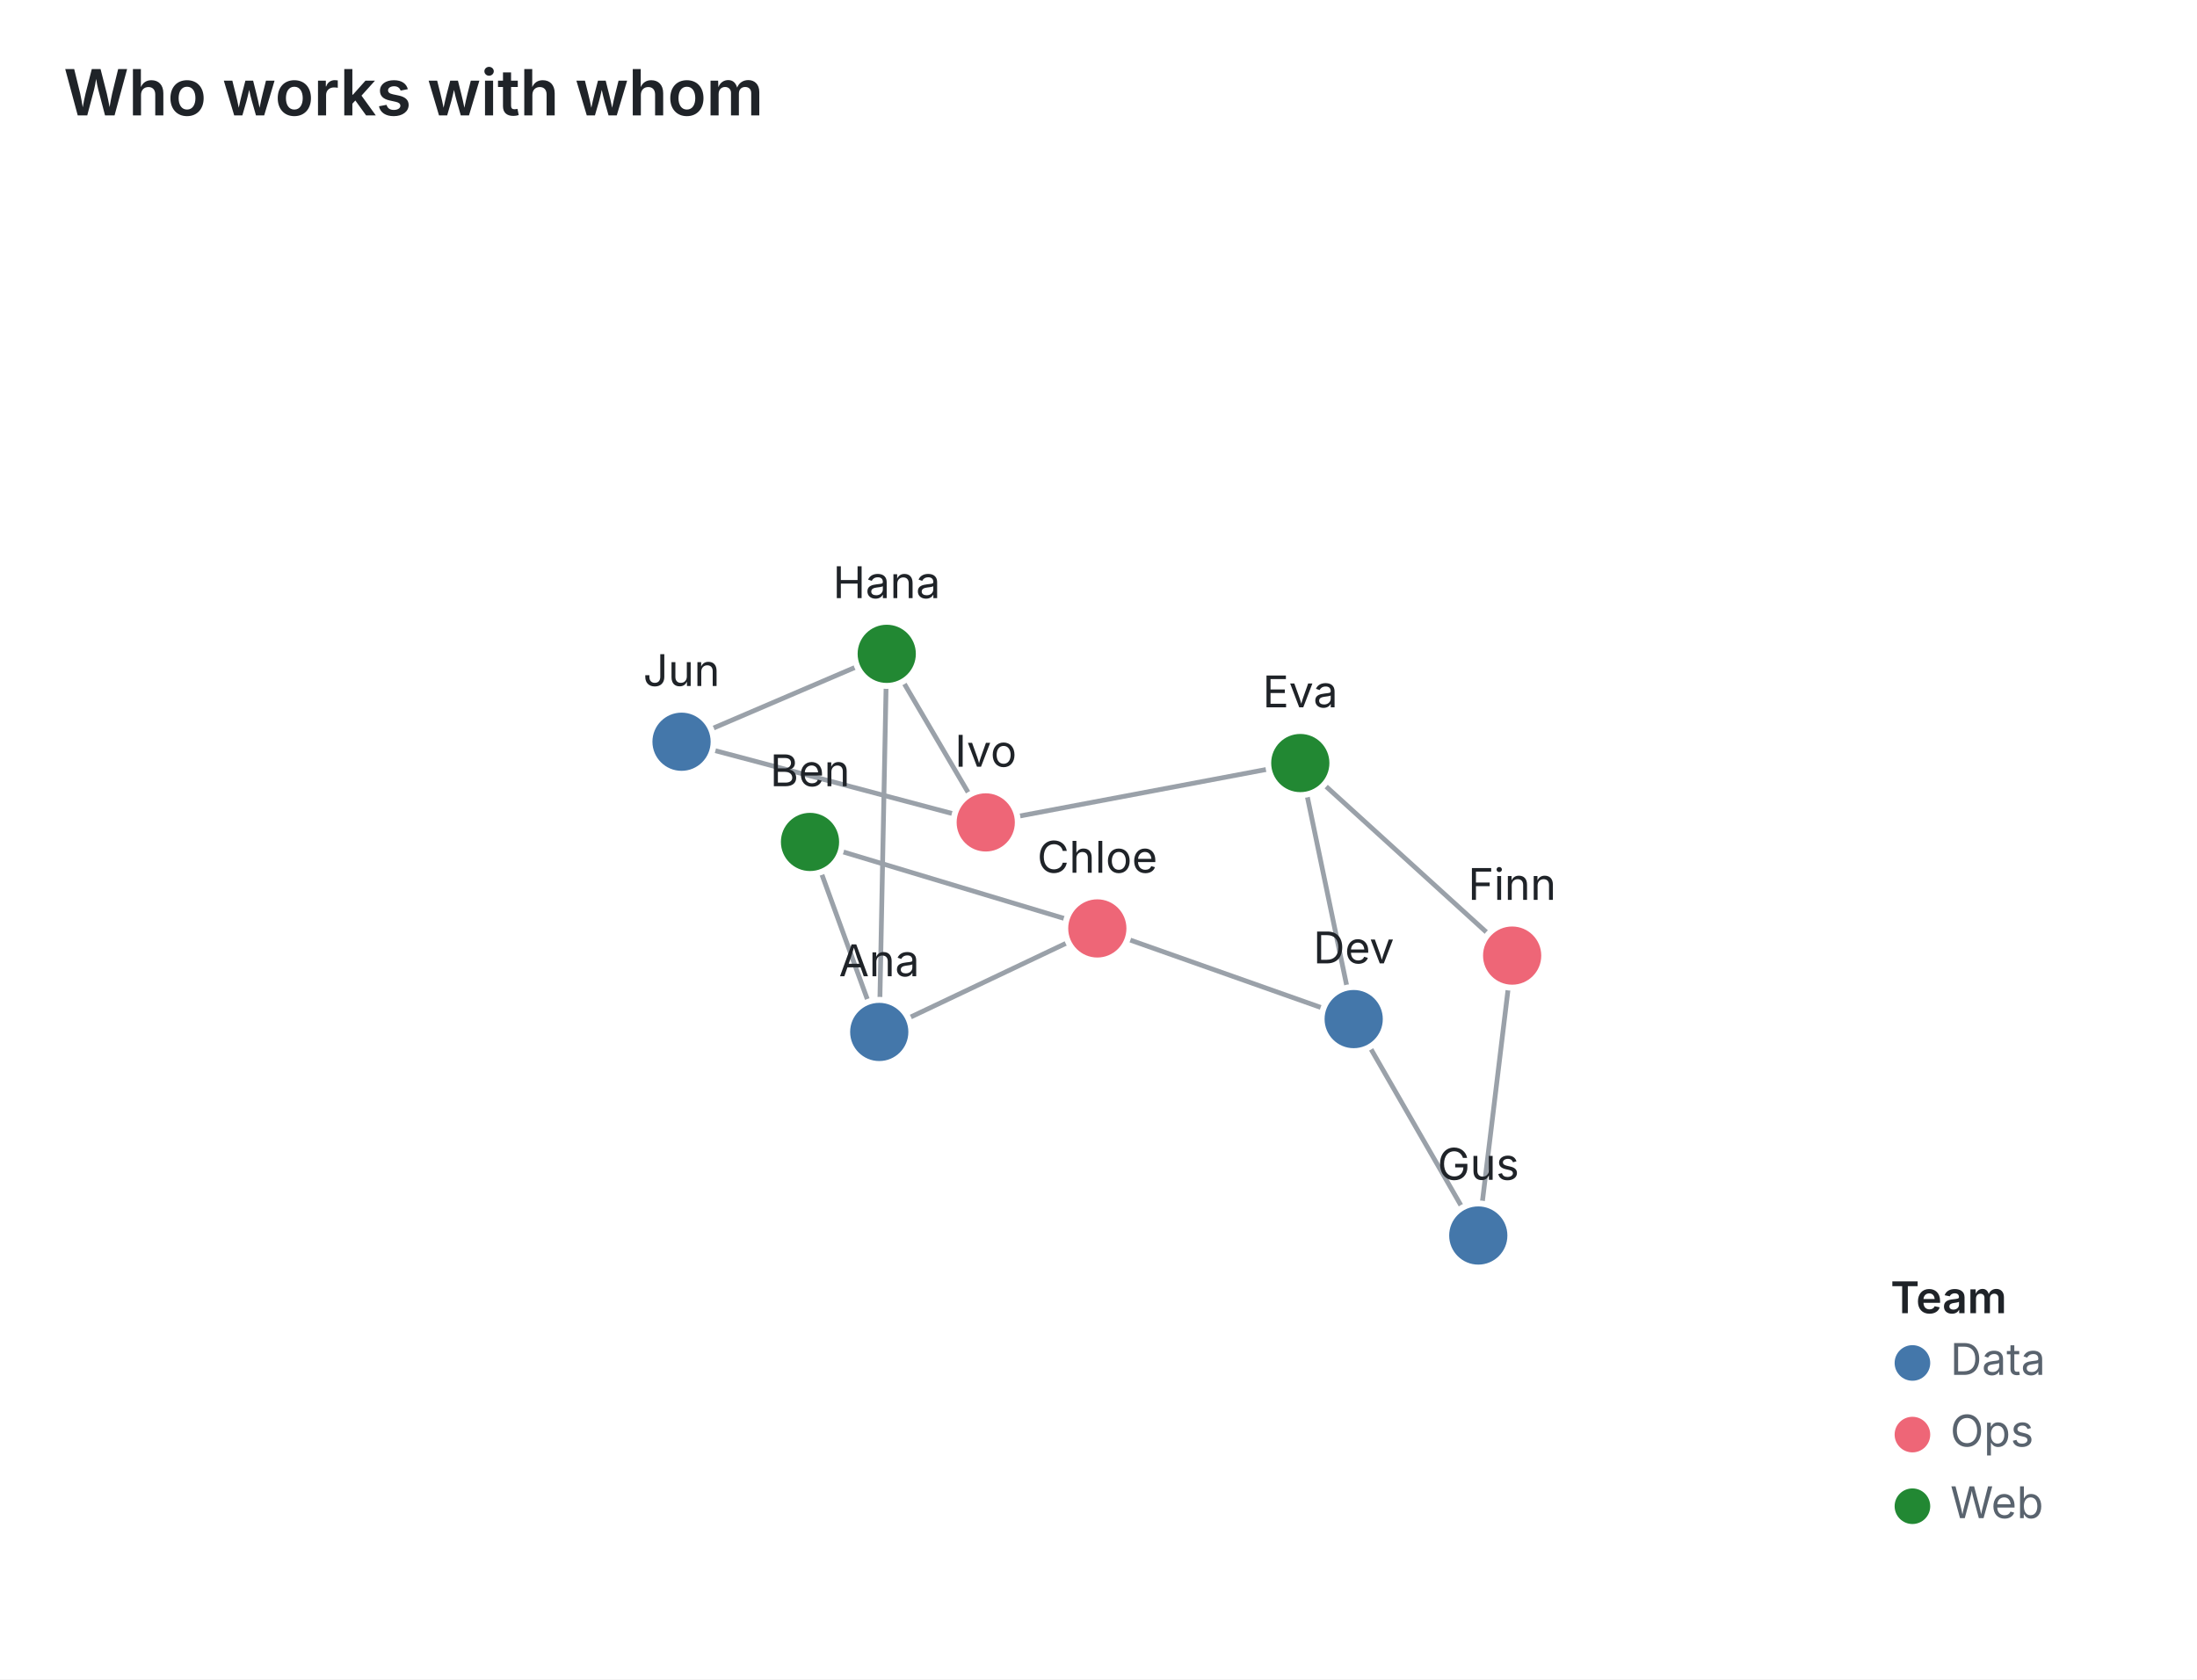
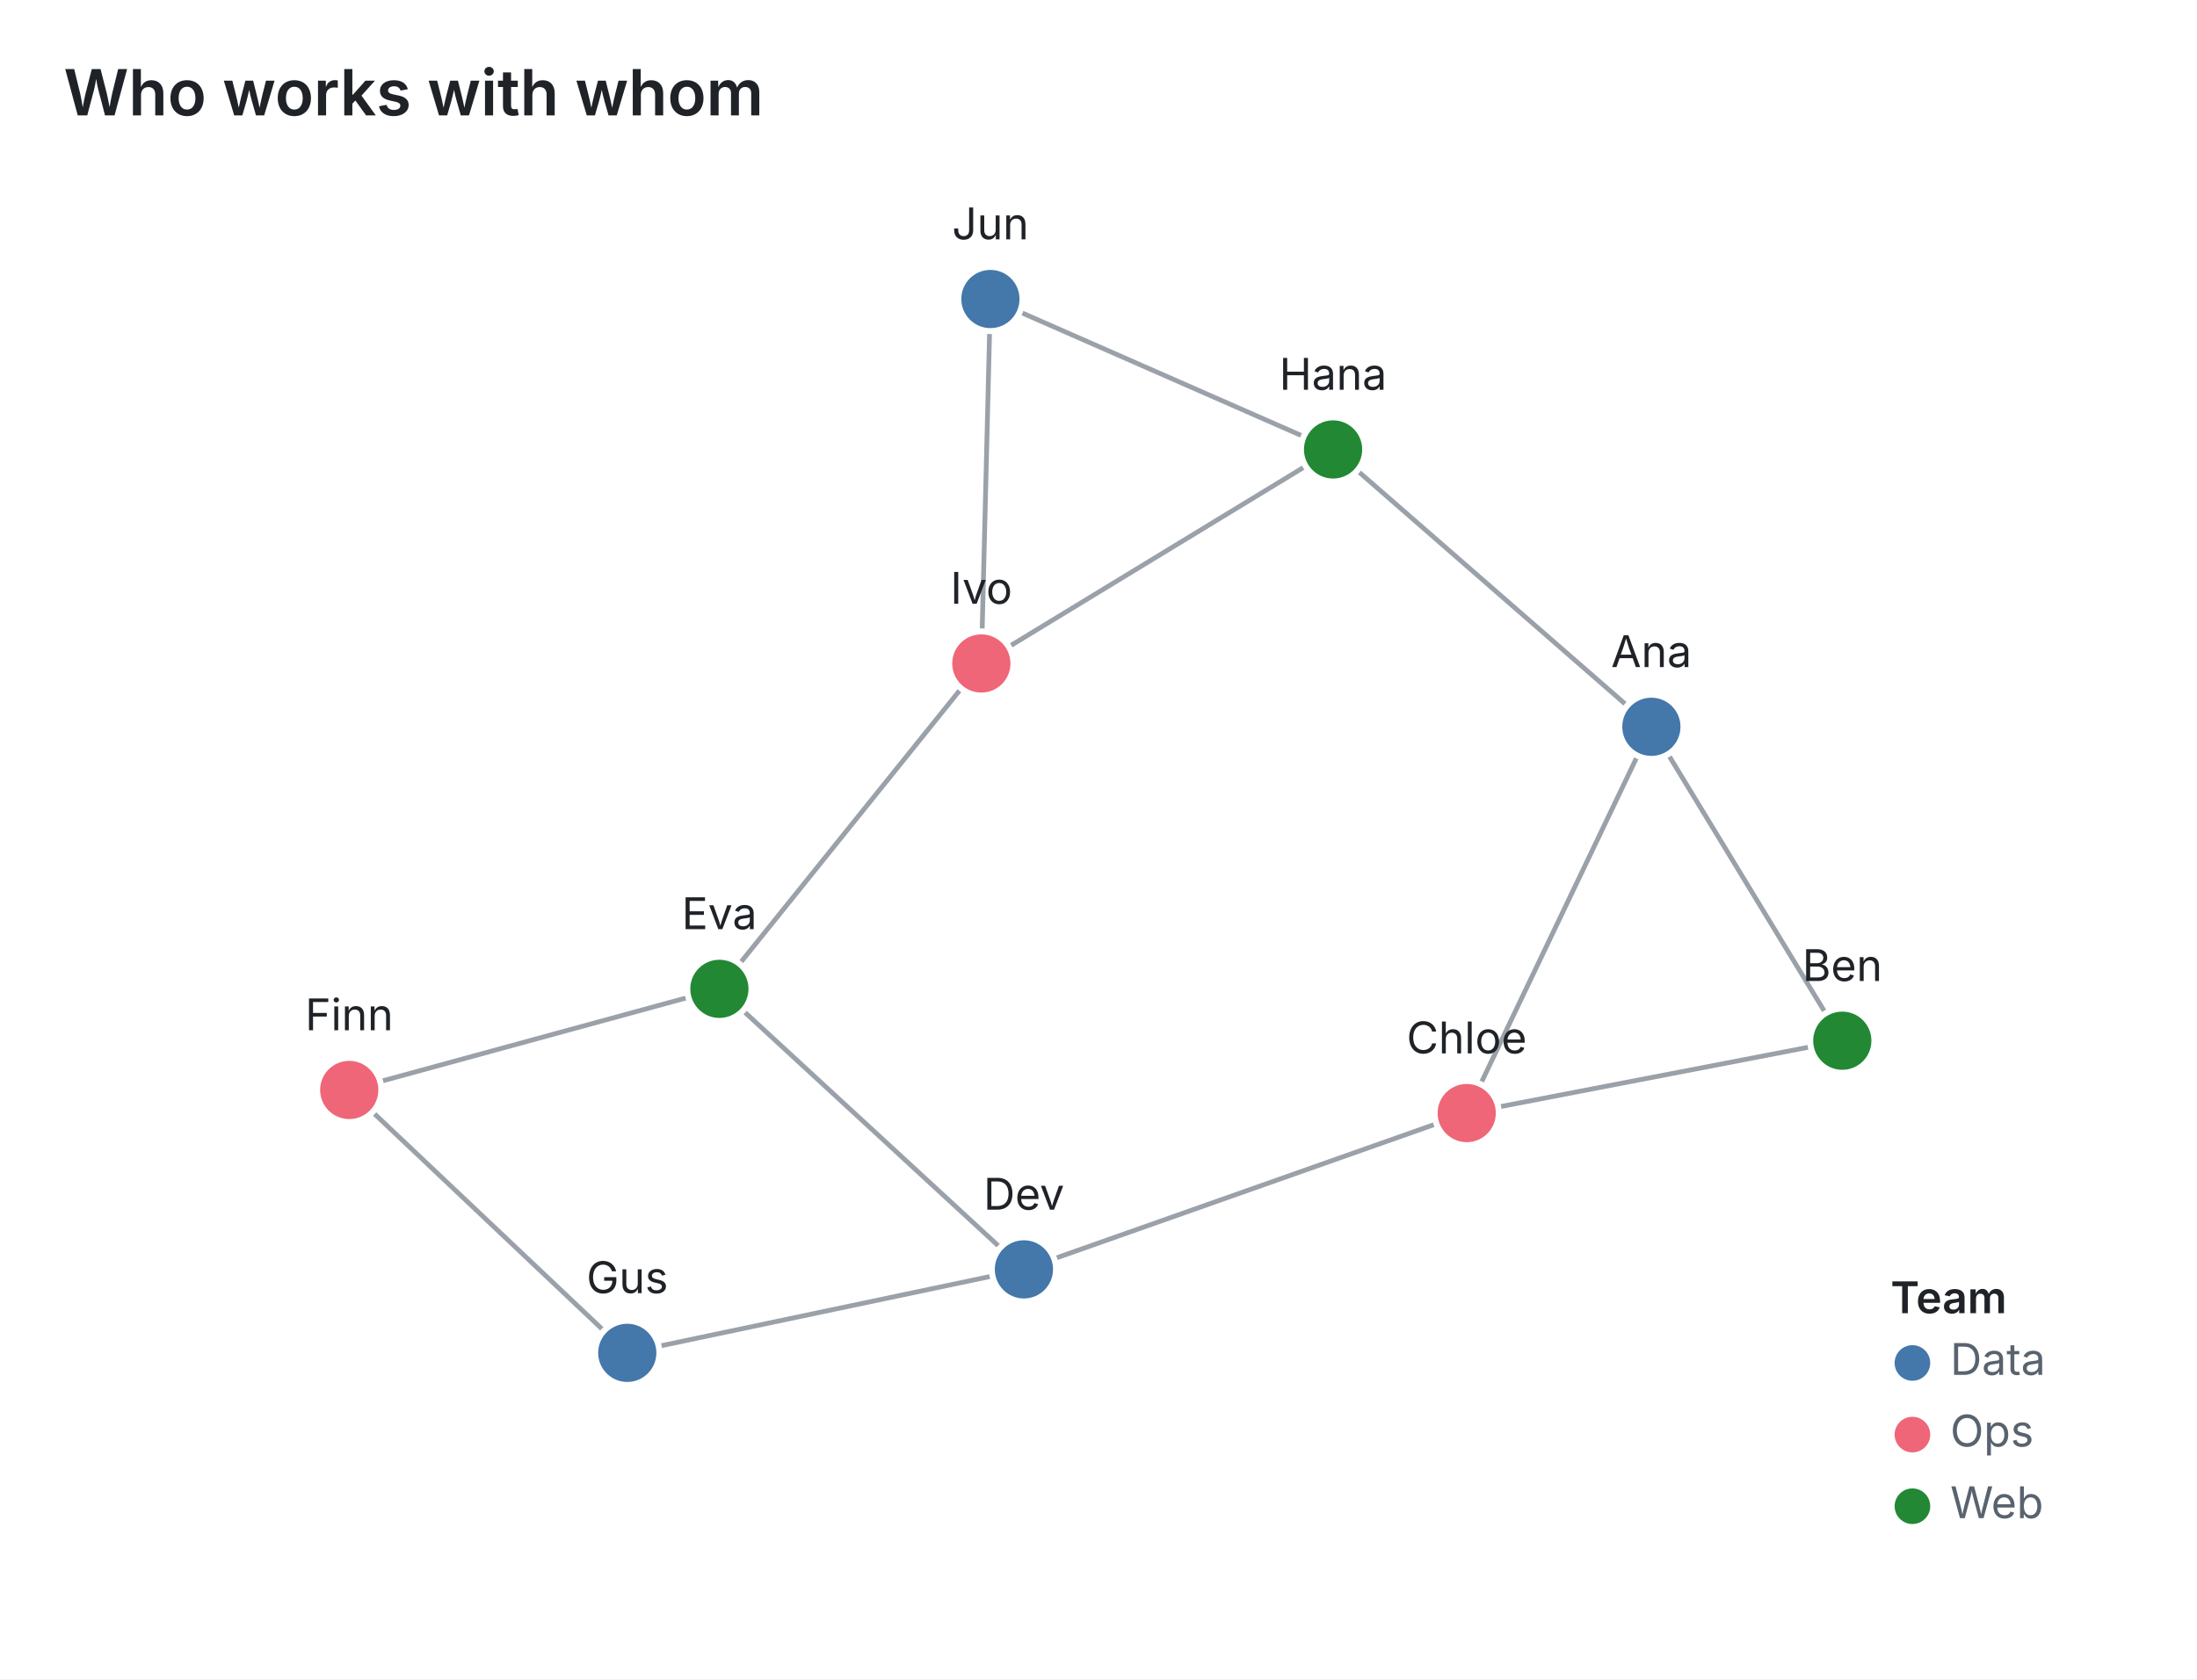
- <svg xmlns="http://www.w3.org/2000/svg" role="img" aria-labelledby="c45a68d7b-0 c45a68d7b-1" version="1.1" class="marks" width="552" height="422" viewBox="0 0 552 422">
+ <svg xmlns="http://www.w3.org/2000/svg" role="img" aria-labelledby="cc5fff810-0 cc5fff810-1" version="1.1" class="marks" width="552" height="422" viewBox="0 0 552 422">
  <rect width="552" height="422" fill="#FFFFFF" />
  <g fill="none" stroke-miterlimit="4" transform="translate(16,46)">
    <g class="mark-group role-frame root" role="graphics-object" aria-roledescription="group mark container">
      <g transform="translate(0,0)">
        <path class="background" aria-hidden="true" d="M0,0h520v360h-520Z" />
        <g>
          <g class="mark-path role-mark" role="graphics-symbol" aria-roledescription="path mark container" pointer-events="none">
-             <path transform="translate(0,0)" d="M204.912,213.32L187.516,165.572" stroke="#9AA1A9" stroke-width="1.2" />
-             <path transform="translate(0,0)" d="M204.912,213.32L259.703,187.306" stroke="#9AA1A9" stroke-width="1.2" />
-             <path transform="translate(0,0)" d="M187.516,165.572L259.703,187.306" stroke="#9AA1A9" stroke-width="1.2" />
-             <path transform="translate(0,0)" d="M259.703,187.306L324.116,210.087" stroke="#9AA1A9" stroke-width="1.2" />
-             <path transform="translate(0,0)" d="M324.116,210.087L310.702,145.746" stroke="#9AA1A9" stroke-width="1.2" />
-             <path transform="translate(0,0)" d="M310.702,145.746L363.931,194.133" stroke="#9AA1A9" stroke-width="1.2" />
-             <path transform="translate(0,0)" d="M363.931,194.133L355.421,264.475" stroke="#9AA1A9" stroke-width="1.2" />
-             <path transform="translate(0,0)" d="M355.421,264.475L324.116,210.087" stroke="#9AA1A9" stroke-width="1.2" />
-             <path transform="translate(0,0)" d="M206.794,118.303L231.67,160.665" stroke="#9AA1A9" stroke-width="1.2" />
-             <path transform="translate(0,0)" d="M231.67,160.665L155.238,140.391" stroke="#9AA1A9" stroke-width="1.2" />
-             <path transform="translate(0,0)" d="M155.238,140.391L206.794,118.303" stroke="#9AA1A9" stroke-width="1.2" />
-             <path transform="translate(0,0)" d="M204.912,213.32L206.794,118.303" stroke="#9AA1A9" stroke-width="1.2" />
-             <path transform="translate(0,0)" d="M310.702,145.746L231.67,160.665" stroke="#9AA1A9" stroke-width="1.2" />
+             <path transform="translate(0,0)" d="M398.911,136.634L446.88,215.522" stroke="#9AA1A9" stroke-width="1.2" />
+             <path transform="translate(0,0)" d="M398.911,136.634L352.515,233.707" stroke="#9AA1A9" stroke-width="1.2" />
+             <path transform="translate(0,0)" d="M446.88,215.522L352.515,233.707" stroke="#9AA1A9" stroke-width="1.2" />
+             <path transform="translate(0,0)" d="M352.515,233.707L241.26,272.982" stroke="#9AA1A9" stroke-width="1.2" />
+             <path transform="translate(0,0)" d="M241.26,272.982L164.749,202.488" stroke="#9AA1A9" stroke-width="1.2" />
+             <path transform="translate(0,0)" d="M164.749,202.488L71.745,227.899" stroke="#9AA1A9" stroke-width="1.2" />
+             <path transform="translate(0,0)" d="M71.745,227.899L141.602,293.962" stroke="#9AA1A9" stroke-width="1.2" />
+             <path transform="translate(0,0)" d="M141.602,293.962L241.26,272.982" stroke="#9AA1A9" stroke-width="1.2" />
+             <path transform="translate(0,0)" d="M318.936,66.943L230.564,120.724" stroke="#9AA1A9" stroke-width="1.2" />
+             <path transform="translate(0,0)" d="M230.564,120.724L232.842,29.139" stroke="#9AA1A9" stroke-width="1.2" />
+             <path transform="translate(0,0)" d="M232.842,29.139L318.936,66.943" stroke="#9AA1A9" stroke-width="1.2" />
+             <path transform="translate(0,0)" d="M398.911,136.634L318.936,66.943" stroke="#9AA1A9" stroke-width="1.2" />
+             <path transform="translate(0,0)" d="M164.749,202.488L230.564,120.724" stroke="#9AA1A9" stroke-width="1.2" />
          </g>
          <g class="mark-group role-legend" role="graphics-symbol" aria-roledescription="legend" aria-label="Symbol legend titled 'Team' for fill color with 3 values: Data, Ops, Web">
            <g transform="translate(455,271)">
              <path class="background" aria-hidden="true" d="M0,0h47v71h-47Z" pointer-events="none" />
              <g>
                <g class="mark-group role-legend-entry">
                  <g transform="translate(4,20)">
                    <path class="background" aria-hidden="true" d="M0,0h0v0h0Z" pointer-events="none" />
                    <g>
                      <g class="mark-group role-scope" role="graphics-object" aria-roledescription="group mark container">
                        <g transform="translate(0,0)">
                          <path class="background" aria-hidden="true" d="M0,0h38.987v10.5h-38.987Z" pointer-events="none" opacity="1" />
                          <g>
                            <g class="mark-symbol role-legend-symbol" pointer-events="none">
                              <path transform="translate(5.5,5.5)" d="M4.472,0A4.472,4.472,0,1,1,-4.472,0A4.472,4.472,0,1,1,4.472,0" fill="#4477AA" stroke-width="1.5" opacity="1" />
                            </g>
                            <g class="mark-text role-legend-label" pointer-events="none">
                              <text text-anchor="start" transform="translate(15,8.5)" font-family="Inter, sans-serif" font-size="11px" fill="#59636E" opacity="1">Data</text>
                            </g>
                          </g>
                          <path class="foreground" aria-hidden="true" d="" pointer-events="none" display="none" />
                        </g>
                        <g transform="translate(0,18)">
                          <path class="background" aria-hidden="true" d="M0,0h38.987v10.5h-38.987Z" pointer-events="none" opacity="1" />
                          <g>
                            <g class="mark-symbol role-legend-symbol" pointer-events="none">
                              <path transform="translate(5.5,5.5)" d="M4.472,0A4.472,4.472,0,1,1,-4.472,0A4.472,4.472,0,1,1,4.472,0" fill="#EE6677" stroke-width="1.5" opacity="1" />
                            </g>
                            <g class="mark-text role-legend-label" pointer-events="none">
                              <text text-anchor="start" transform="translate(15,8.5)" font-family="Inter, sans-serif" font-size="11px" fill="#59636E" opacity="1">Ops</text>
                            </g>
                          </g>
                          <path class="foreground" aria-hidden="true" d="" pointer-events="none" display="none" />
                        </g>
                        <g transform="translate(0,36)">
                          <path class="background" aria-hidden="true" d="M0,0h38.987v10.5h-38.987Z" pointer-events="none" opacity="1" />
                          <g>
                            <g class="mark-symbol role-legend-symbol" pointer-events="none">
                              <path transform="translate(5.5,5.5)" d="M4.472,0A4.472,4.472,0,1,1,-4.472,0A4.472,4.472,0,1,1,4.472,0" fill="#228833" stroke-width="1.5" opacity="1" />
                            </g>
                            <g class="mark-text role-legend-label" pointer-events="none">
                              <text text-anchor="start" transform="translate(15,8.5)" font-family="Inter, sans-serif" font-size="11px" fill="#59636E" opacity="1">Web</text>
                            </g>
                          </g>
                          <path class="foreground" aria-hidden="true" d="" pointer-events="none" display="none" />
                        </g>
                      </g>
                    </g>
                    <path class="foreground" aria-hidden="true" d="" pointer-events="none" display="none" />
                  </g>
                </g>
                <g class="mark-text role-legend-title" pointer-events="none">
                  <text text-anchor="start" transform="translate(4,13)" font-family="Inter, sans-serif" font-size="11px" font-weight="600" fill="#1F2328" opacity="1">Team</text>
                </g>
              </g>
              <path class="foreground" aria-hidden="true" d="" pointer-events="none" display="none" />
            </g>
          </g>
          <g class="mark-group role-title">
            <g transform="translate(0,-30)">
              <path class="background" aria-hidden="true" d="M0,0h0v0h0Z" pointer-events="none" />
              <g>
                <g class="mark-text role-title-text" role="graphics-symbol" aria-roledescription="title" aria-label="Title text 'Who works with whom'" pointer-events="none">
                  <text text-anchor="start" transform="translate(0,13)" font-family="Inter, sans-serif" font-size="16px" font-weight="600" fill="#1F2328" opacity="1">Who works with whom</text>
                </g>
              </g>
              <path class="foreground" aria-hidden="true" d="" pointer-events="none" display="none" />
            </g>
          </g>
          <g class="mark-symbol role-mark nodes" role="graphics-symbol" aria-roledescription="symbol mark container">
-             <path transform="translate(204.9116,213.3198)" d="M8.062,0A8.062,8.062,0,1,1,-8.062,0A8.062,8.062,0,1,1,8.062,0" fill="#4477AA" stroke="#FFFFFF" stroke-width="1.5" />
-             <path transform="translate(187.5164,165.572)" d="M8.062,0A8.062,8.062,0,1,1,-8.062,0A8.062,8.062,0,1,1,8.062,0" fill="#228833" stroke="#FFFFFF" stroke-width="1.5" />
-             <path transform="translate(259.7033,187.3065)" d="M8.062,0A8.062,8.062,0,1,1,-8.062,0A8.062,8.062,0,1,1,8.062,0" fill="#EE6677" stroke="#FFFFFF" stroke-width="1.5" />
-             <path transform="translate(324.1162,210.0869)" d="M8.062,0A8.062,8.062,0,1,1,-8.062,0A8.062,8.062,0,1,1,8.062,0" fill="#4477AA" stroke="#FFFFFF" stroke-width="1.5" />
-             <path transform="translate(310.7019,145.7459)" d="M8.062,0A8.062,8.062,0,1,1,-8.062,0A8.062,8.062,0,1,1,8.062,0" fill="#228833" stroke="#FFFFFF" stroke-width="1.5" />
-             <path transform="translate(363.9306,194.1333)" d="M8.062,0A8.062,8.062,0,1,1,-8.062,0A8.062,8.062,0,1,1,8.062,0" fill="#EE6677" stroke="#FFFFFF" stroke-width="1.5" />
-             <path transform="translate(355.4209,264.4752)" d="M8.062,0A8.062,8.062,0,1,1,-8.062,0A8.062,8.062,0,1,1,8.062,0" fill="#4477AA" stroke="#FFFFFF" stroke-width="1.5" />
-             <path transform="translate(206.7938,118.3027)" d="M8.062,0A8.062,8.062,0,1,1,-8.062,0A8.062,8.062,0,1,1,8.062,0" fill="#228833" stroke="#FFFFFF" stroke-width="1.5" />
-             <path transform="translate(231.67,160.665)" d="M8.062,0A8.062,8.062,0,1,1,-8.062,0A8.062,8.062,0,1,1,8.062,0" fill="#EE6677" stroke="#FFFFFF" stroke-width="1.5" />
-             <path transform="translate(155.2377,140.3914)" d="M8.062,0A8.062,8.062,0,1,1,-8.062,0A8.062,8.062,0,1,1,8.062,0" fill="#4477AA" stroke="#FFFFFF" stroke-width="1.5" />
+             <path transform="translate(398.9106,136.6339)" d="M8.062,0A8.062,8.062,0,1,1,-8.062,0A8.062,8.062,0,1,1,8.062,0" fill="#4477AA" stroke="#FFFFFF" stroke-width="1.5" />
+             <path transform="translate(446.8796,215.5219)" d="M8.062,0A8.062,8.062,0,1,1,-8.062,0A8.062,8.062,0,1,1,8.062,0" fill="#228833" stroke="#FFFFFF" stroke-width="1.5" />
+             <path transform="translate(352.5151,233.7068)" d="M8.062,0A8.062,8.062,0,1,1,-8.062,0A8.062,8.062,0,1,1,8.062,0" fill="#EE6677" stroke="#FFFFFF" stroke-width="1.5" />
+             <path transform="translate(241.2604,272.9823)" d="M8.062,0A8.062,8.062,0,1,1,-8.062,0A8.062,8.062,0,1,1,8.062,0" fill="#4477AA" stroke="#FFFFFF" stroke-width="1.5" />
+             <path transform="translate(164.7491,202.4879)" d="M8.062,0A8.062,8.062,0,1,1,-8.062,0A8.062,8.062,0,1,1,8.062,0" fill="#228833" stroke="#FFFFFF" stroke-width="1.5" />
+             <path transform="translate(71.74461,227.8994)" d="M8.062,0A8.062,8.062,0,1,1,-8.062,0A8.062,8.062,0,1,1,8.062,0" fill="#EE6677" stroke="#FFFFFF" stroke-width="1.5" />
+             <path transform="translate(141.6021,293.9624)" d="M8.062,0A8.062,8.062,0,1,1,-8.062,0A8.062,8.062,0,1,1,8.062,0" fill="#4477AA" stroke="#FFFFFF" stroke-width="1.5" />
+             <path transform="translate(318.9362,66.94278)" d="M8.062,0A8.062,8.062,0,1,1,-8.062,0A8.062,8.062,0,1,1,8.062,0" fill="#228833" stroke="#FFFFFF" stroke-width="1.5" />
+             <path transform="translate(230.5636,120.7239)" d="M8.062,0A8.062,8.062,0,1,1,-8.062,0A8.062,8.062,0,1,1,8.062,0" fill="#EE6677" stroke="#FFFFFF" stroke-width="1.5" />
+             <path transform="translate(232.8422,29.1386)" d="M8.062,0A8.062,8.062,0,1,1,-8.062,0A8.062,8.062,0,1,1,8.062,0" fill="#4477AA" stroke="#FFFFFF" stroke-width="1.5" />
          </g>
          <g class="mark-text role-mark" role="graphics-object" aria-roledescription="text mark container">
-             <text text-anchor="middle" transform="translate(204.9116,199.3198)" font-family="Inter, sans-serif" font-size="11px" fill="#1F2328">Ana</text>
-             <text text-anchor="middle" transform="translate(187.5164,151.572)" font-family="Inter, sans-serif" font-size="11px" fill="#1F2328">Ben</text>
-             <text text-anchor="middle" transform="translate(259.7033,173.3065)" font-family="Inter, sans-serif" font-size="11px" fill="#1F2328">Chloe</text>
-             <text text-anchor="middle" transform="translate(324.1162,196.0869)" font-family="Inter, sans-serif" font-size="11px" fill="#1F2328">Dev</text>
-             <text text-anchor="middle" transform="translate(310.7019,131.7459)" font-family="Inter, sans-serif" font-size="11px" fill="#1F2328">Eva</text>
-             <text text-anchor="middle" transform="translate(363.9306,180.1333)" font-family="Inter, sans-serif" font-size="11px" fill="#1F2328">Finn</text>
-             <text text-anchor="middle" transform="translate(355.4209,250.4752)" font-family="Inter, sans-serif" font-size="11px" fill="#1F2328">Gus</text>
-             <text text-anchor="middle" transform="translate(206.7938,104.3027)" font-family="Inter, sans-serif" font-size="11px" fill="#1F2328">Hana</text>
-             <text text-anchor="middle" transform="translate(231.67,146.665)" font-family="Inter, sans-serif" font-size="11px" fill="#1F2328">Ivo</text>
-             <text text-anchor="middle" transform="translate(155.2377,126.3914)" font-family="Inter, sans-serif" font-size="11px" fill="#1F2328">Jun</text>
+             <text text-anchor="middle" transform="translate(398.9106,121.6339)" font-family="Inter, sans-serif" font-size="11px" fill="#1F2328">Ana</text>
+             <text text-anchor="middle" transform="translate(446.8796,200.5219)" font-family="Inter, sans-serif" font-size="11px" fill="#1F2328">Ben</text>
+             <text text-anchor="middle" transform="translate(352.5151,218.7068)" font-family="Inter, sans-serif" font-size="11px" fill="#1F2328">Chloe</text>
+             <text text-anchor="middle" transform="translate(241.2604,257.9823)" font-family="Inter, sans-serif" font-size="11px" fill="#1F2328">Dev</text>
+             <text text-anchor="middle" transform="translate(164.7491,187.4879)" font-family="Inter, sans-serif" font-size="11px" fill="#1F2328">Eva</text>
+             <text text-anchor="middle" transform="translate(71.74461,212.8994)" font-family="Inter, sans-serif" font-size="11px" fill="#1F2328">Finn</text>
+             <text text-anchor="middle" transform="translate(141.6021,278.9624)" font-family="Inter, sans-serif" font-size="11px" fill="#1F2328">Gus</text>
+             <text text-anchor="middle" transform="translate(318.9362,51.94278)" font-family="Inter, sans-serif" font-size="11px" fill="#1F2328">Hana</text>
+             <text text-anchor="middle" transform="translate(230.5636,105.7239)" font-family="Inter, sans-serif" font-size="11px" fill="#1F2328">Ivo</text>
+             <text text-anchor="middle" transform="translate(232.8422,14.1386)" font-family="Inter, sans-serif" font-size="11px" fill="#1F2328">Jun</text>
          </g>
        </g>
        <path class="foreground" aria-hidden="true" d="" display="none" />
      </g>
    </g>
  </g>
</svg>
